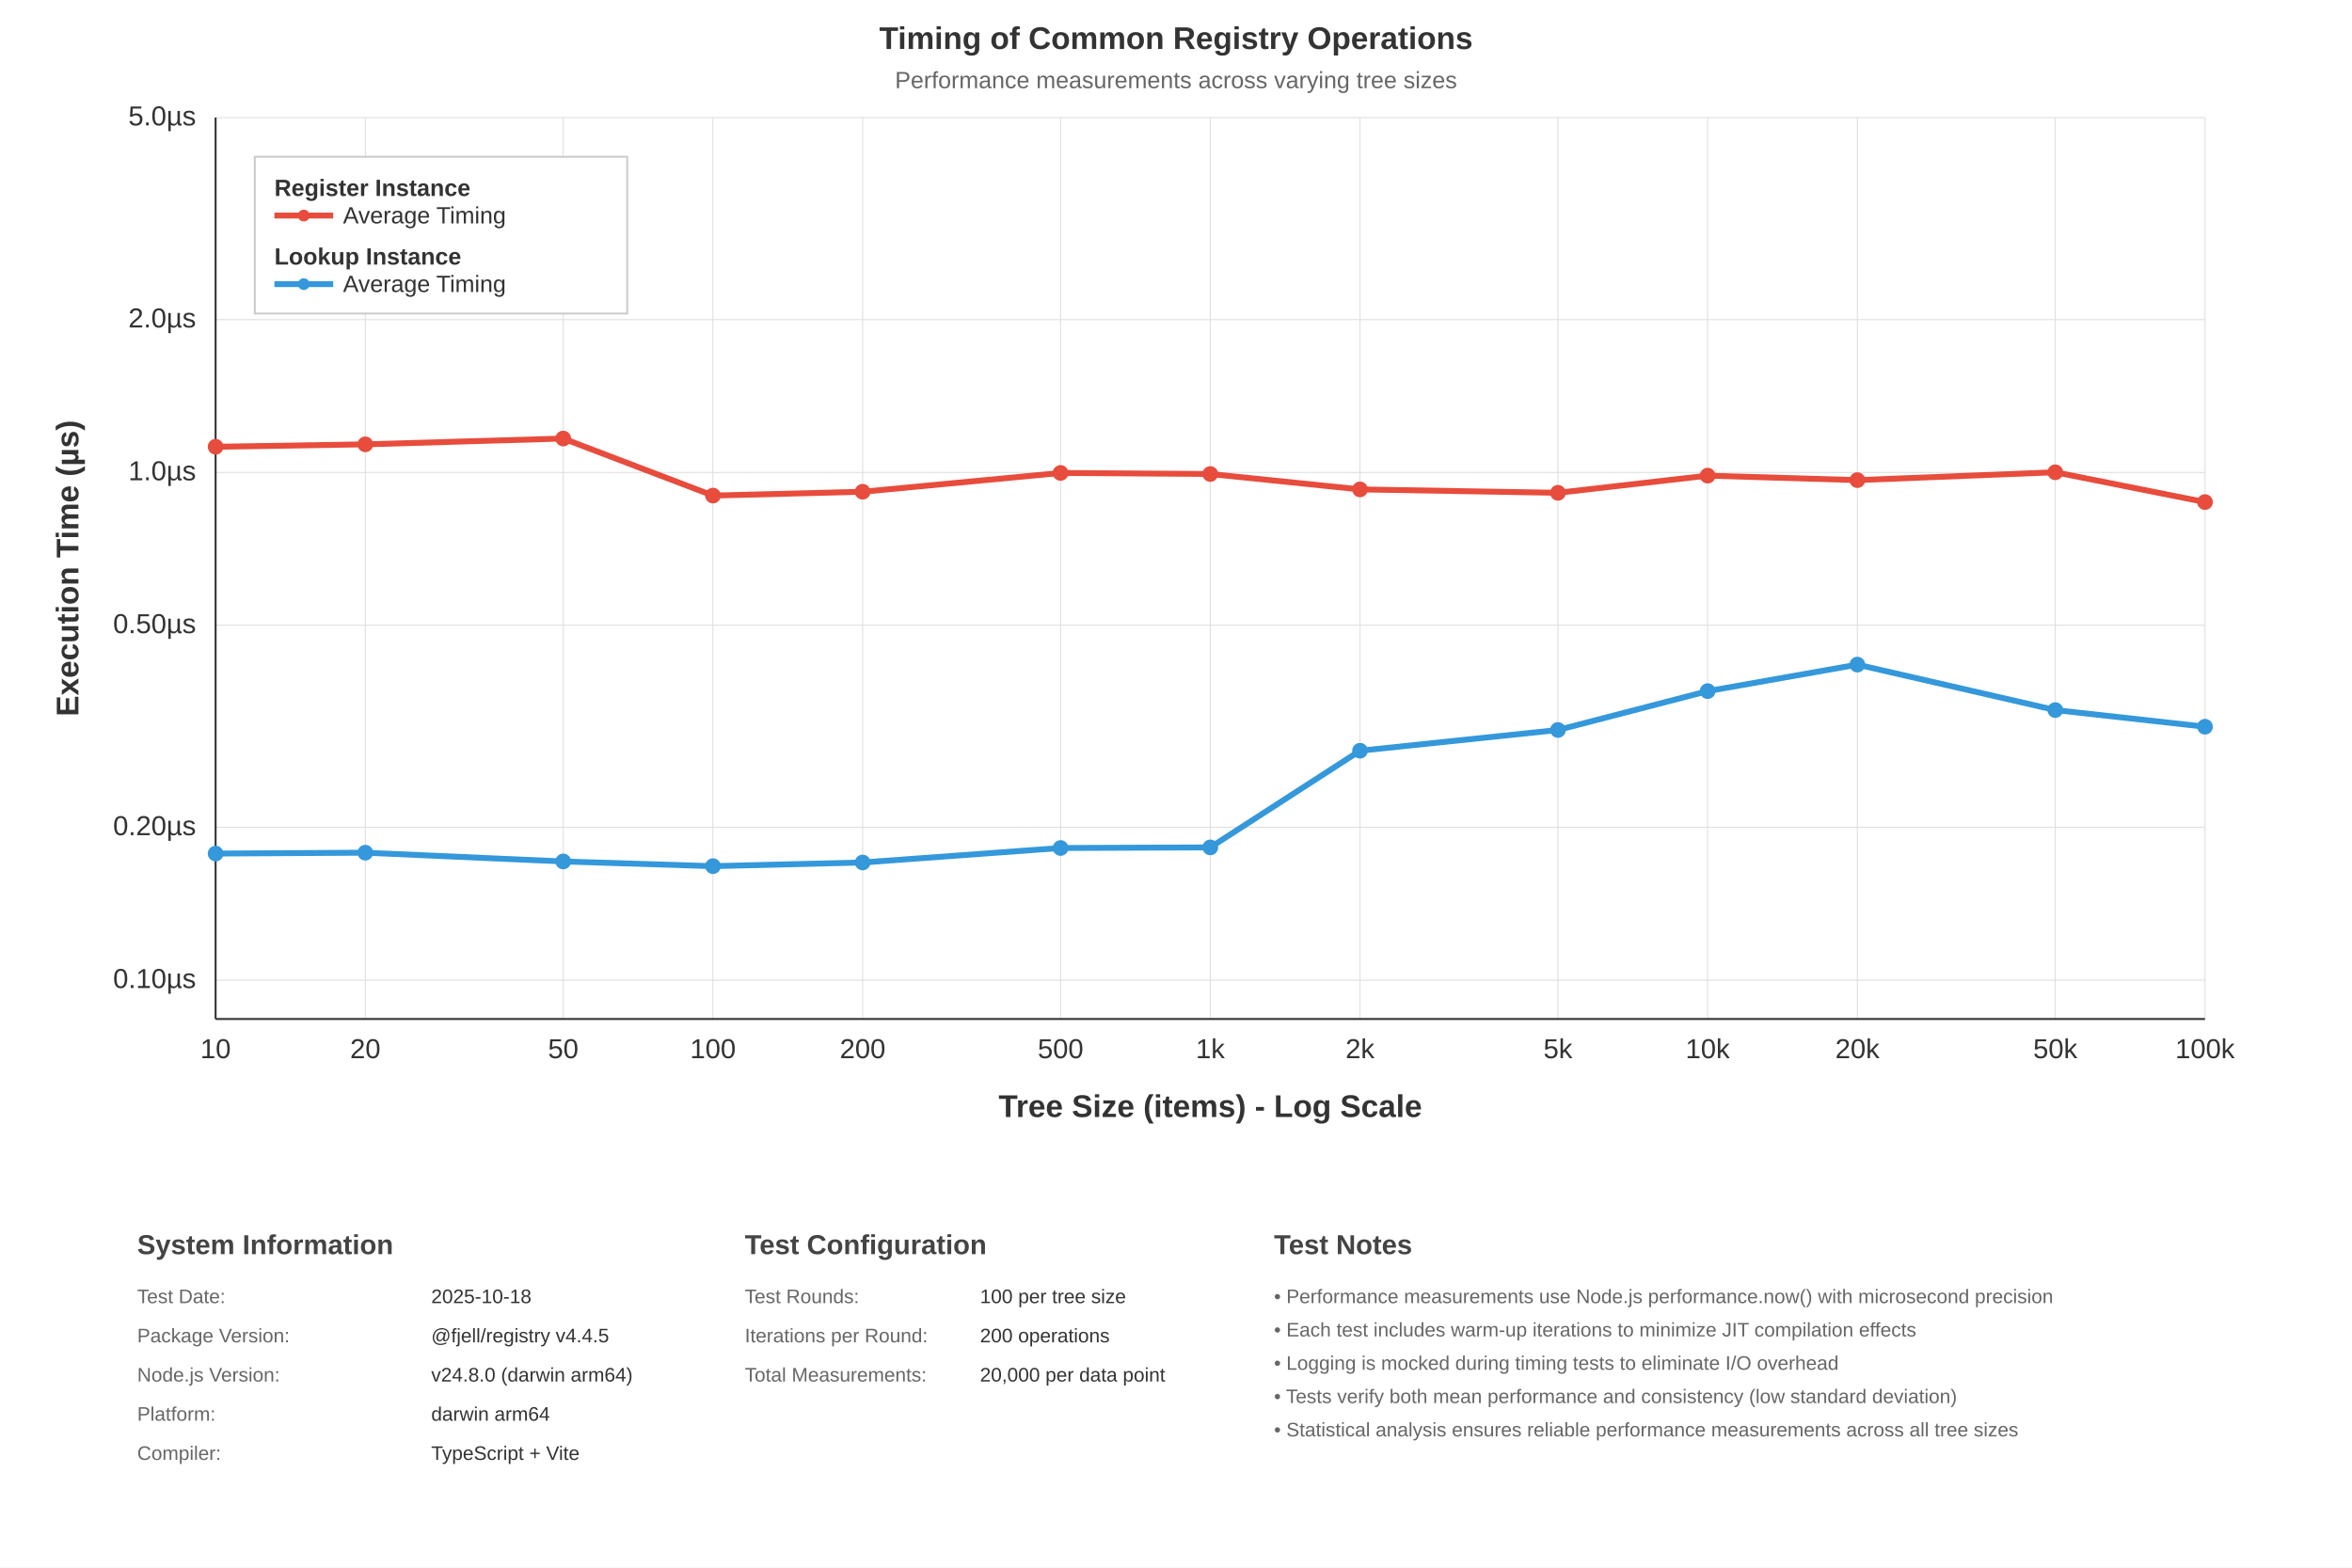
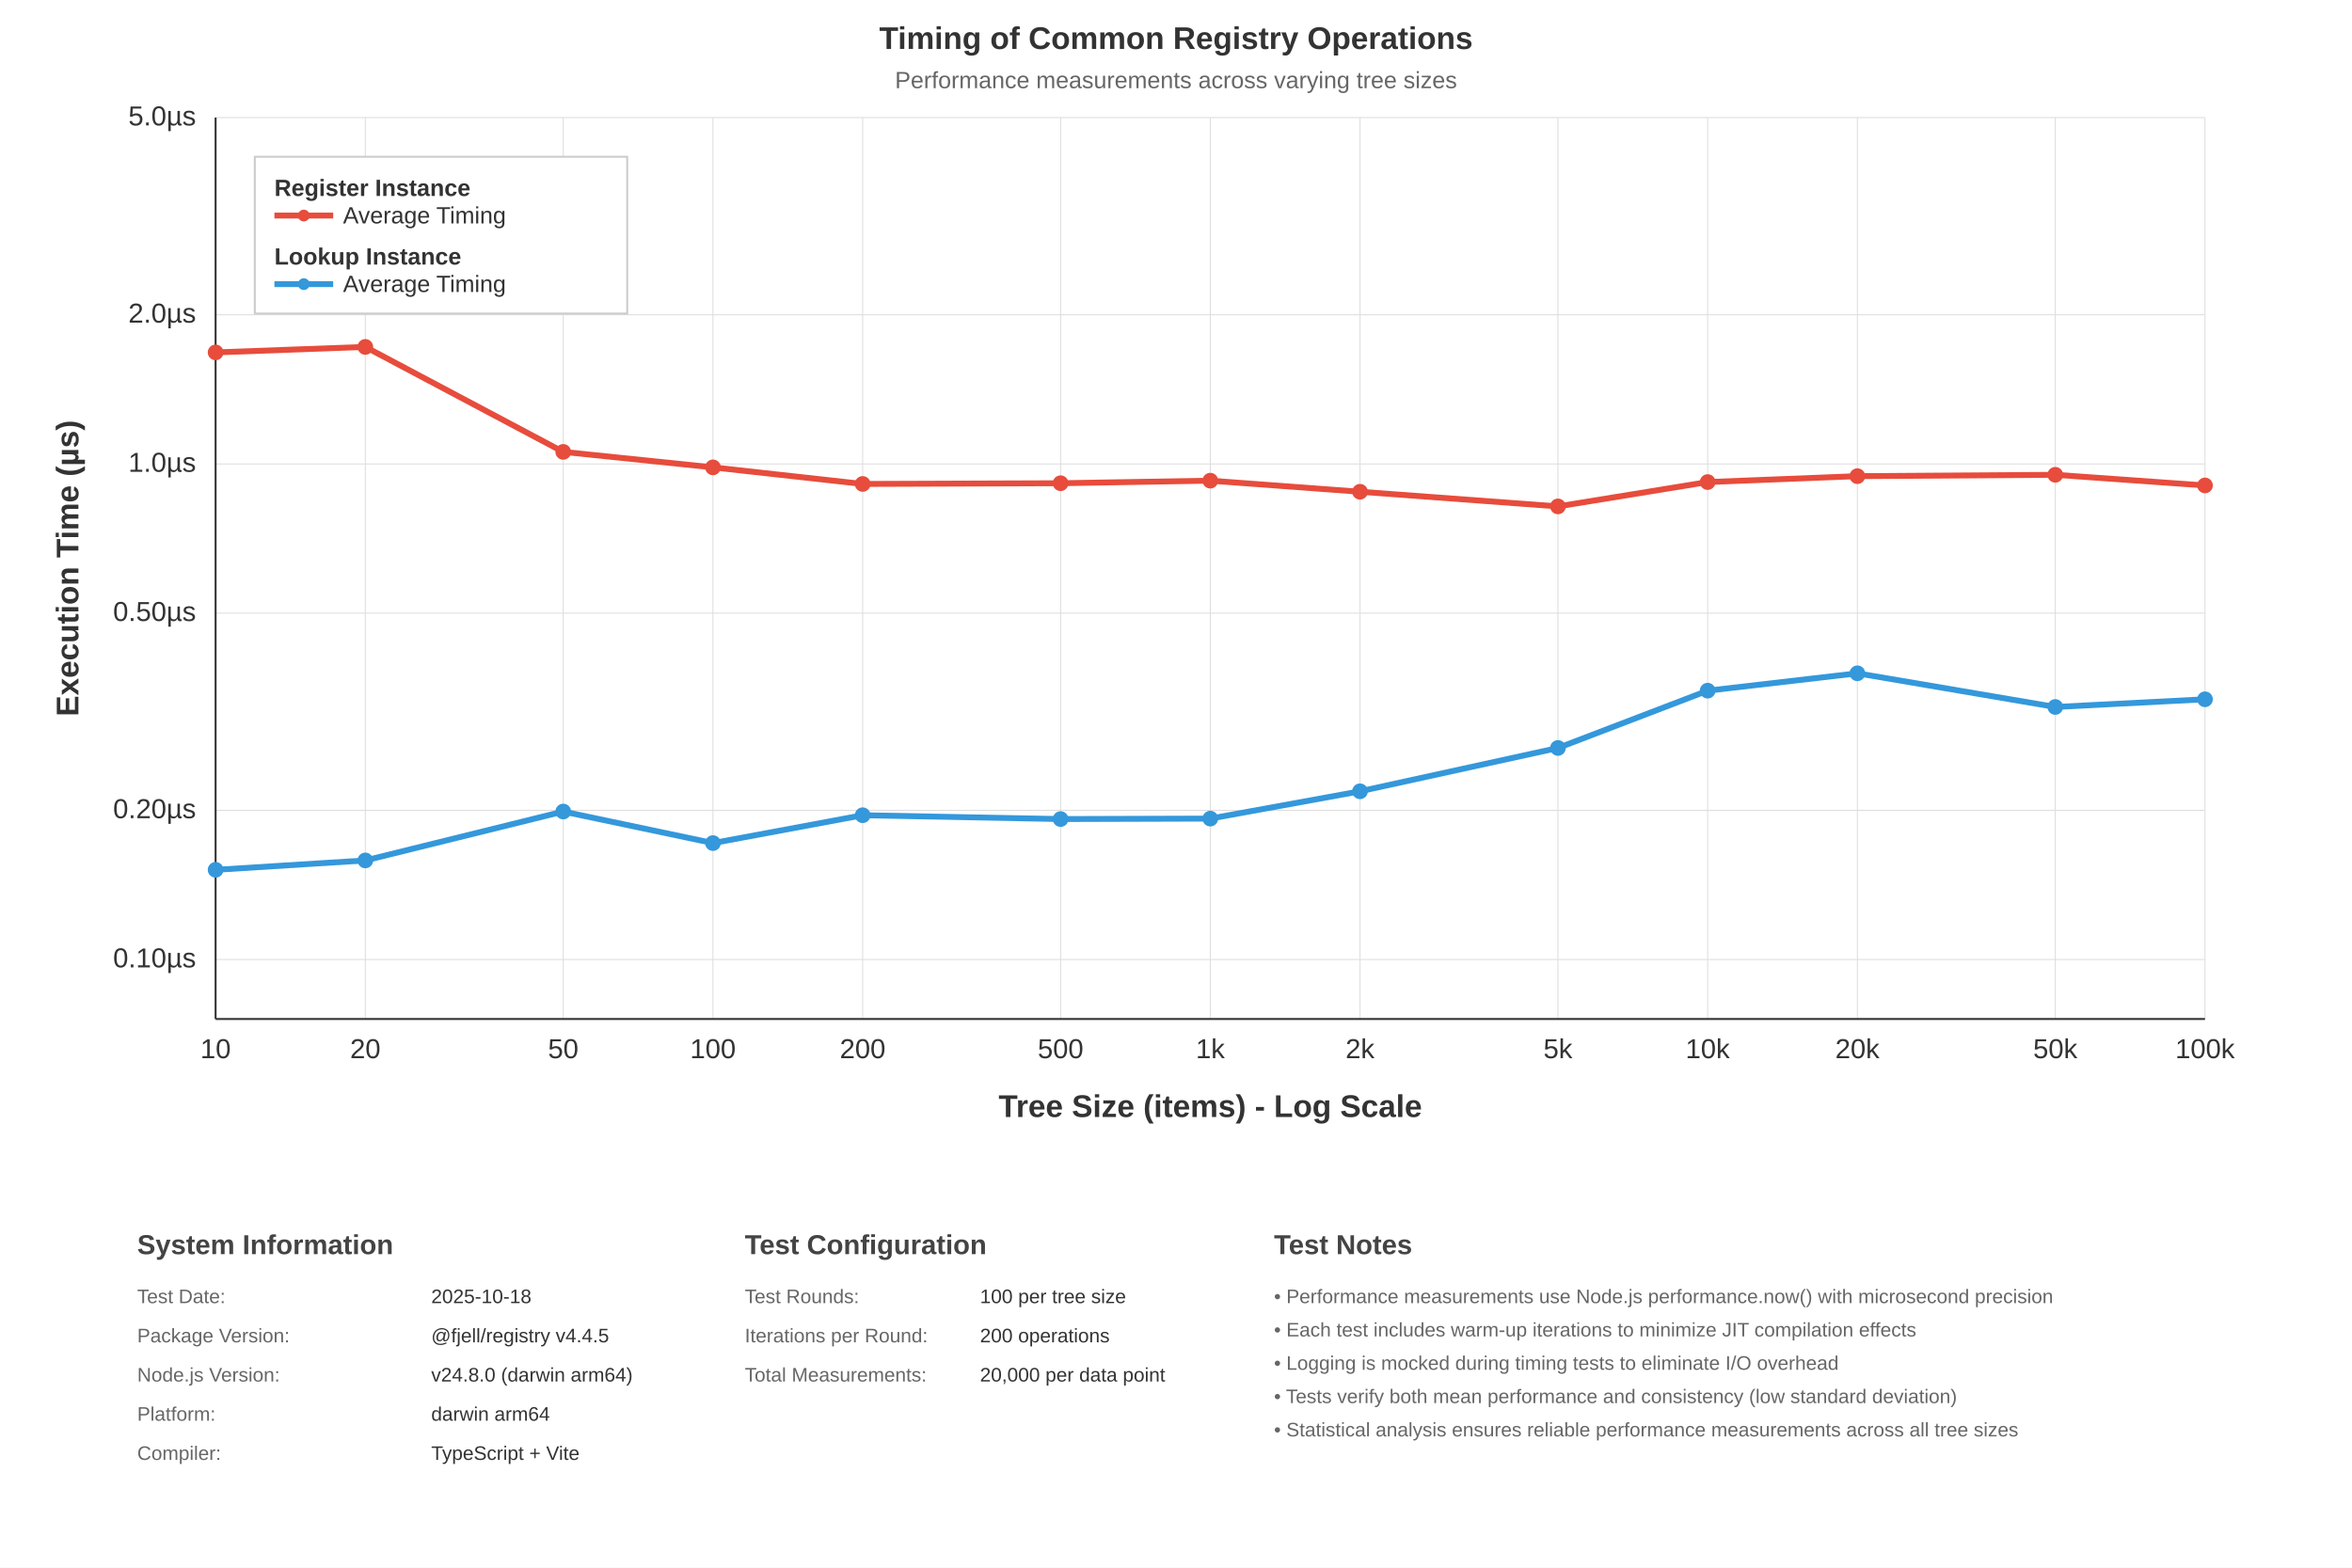
<svg xmlns="http://www.w3.org/2000/svg" width="1200" height="800">
  <style>
    .axis { stroke: #333; stroke-width: 1; }
    .grid { stroke: #ddd; stroke-width: 0.5; }
    .label { font-family: Arial, sans-serif; font-size: 14px; fill: #333; }
    .title { font-family: Arial, sans-serif; font-size: 16px; font-weight: bold; fill: #333; }
    .subtitle { font-family: Arial, sans-serif; font-size: 12px; fill: #666; }
    .register-mean { stroke: #e74c3c; stroke-width: 3; fill: none; }
    .lookup-mean { stroke: #3498db; stroke-width: 3; fill: none; }
    .register-band { fill: rgba(231, 76, 60, 0.2); stroke: #e74c3c; stroke-width: 1; }
    .lookup-band { fill: rgba(52, 152, 219, 0.2); stroke: #3498db; stroke-width: 1; }
    .register-dot { fill: #e74c3c; }
    .lookup-dot { fill: #3498db; }
    .legend { font-family: Arial, sans-serif; font-size: 12px; fill: #333; }
    .axis-title { font-family: Arial, sans-serif; font-size: 16px; font-weight: bold; fill: #333; }
    .metadata-title { font-family: Arial, sans-serif; font-size: 14px; font-weight: bold; fill: #333; }
    .metadata-section { font-family: Arial, sans-serif; font-size: 14px; font-weight: bold; fill: #444; }
    .metadata-label { font-family: Arial, sans-serif; font-size: 10px; fill: #666; }
    .metadata-value { font-family: Arial, sans-serif; font-size: 10px; fill: #333; }
  </style>
  <rect width="1200" height="800" fill="white" />
  <text x="600" y="25" text-anchor="middle" class="title">Timing of Common Registry Operations</text>
  <text x="600" y="45" text-anchor="middle" class="subtitle">Performance measurements across varying tree sizes</text>
  <g transform="translate(110,60)">
-     <line x1="0" y1="440.187" x2="1015" y2="440.187" class="grid" />
-     <text x="-10" y="444.187" text-anchor="end" class="label">0.10µs</text>
-     <line x1="0" y1="362.193" x2="1015" y2="362.193" class="grid" />
-     <text x="-10" y="366.193" text-anchor="end" class="label">0.20µs</text>
-     <line x1="0" y1="259.09" x2="1015" y2="259.09" class="grid" />
-     <text x="-10" y="263.09" text-anchor="end" class="label">0.50µs</text>
-     <line x1="0" y1="181.096" x2="1015" y2="181.096" class="grid" />
-     <text x="-10" y="185.096" text-anchor="end" class="label">1.0µs</text>
-     <line x1="0" y1="103.102" x2="1015" y2="103.102" class="grid" />
-     <text x="-10" y="107.102" text-anchor="end" class="label">2.0µs</text>
+     <line x1="0" y1="429.648" x2="1015" y2="429.648" class="grid" />
+     <text x="-10" y="433.648" text-anchor="end" class="label">0.10µs</text>
+     <line x1="0" y1="353.521" x2="1015" y2="353.521" class="grid" />
+     <text x="-10" y="357.521" text-anchor="end" class="label">0.20µs</text>
+     <line x1="0" y1="252.887" x2="1015" y2="252.887" class="grid" />
+     <text x="-10" y="256.887" text-anchor="end" class="label">0.50µs</text>
+     <line x1="0" y1="176.761" x2="1015" y2="176.761" class="grid" />
+     <text x="-10" y="180.761" text-anchor="end" class="label">1.0µs</text>
+     <line x1="0" y1="100.634" x2="1015" y2="100.634" class="grid" />
+     <text x="-10" y="104.634" text-anchor="end" class="label">2.0µs</text>
    <line x1="0" y1="0" x2="1015" y2="0" class="grid" />
    <text x="-10" y="4" text-anchor="end" class="label">5.0µs</text>
    <line x1="0" y1="0" x2="0" y2="460" class="grid" />
    <text x="0" y="480" text-anchor="middle" class="label">10</text>
    <line x1="76.386" y1="0" x2="76.386" y2="460" class="grid" />
    <text x="76.386" y="480" text-anchor="middle" class="label">20</text>
    <line x1="177.364" y1="0" x2="177.364" y2="460" class="grid" />
    <text x="177.364" y="480" text-anchor="middle" class="label">50</text>
    <line x1="253.75" y1="0" x2="253.75" y2="460" class="grid" />
    <text x="253.75" y="480" text-anchor="middle" class="label">100</text>
    <line x1="330.136" y1="0" x2="330.136" y2="460" class="grid" />
    <text x="330.136" y="480" text-anchor="middle" class="label">200</text>
    <line x1="431.114" y1="0" x2="431.114" y2="460" class="grid" />
    <text x="431.114" y="480" text-anchor="middle" class="label">500</text>
    <line x1="507.5" y1="0" x2="507.5" y2="460" class="grid" />
    <text x="507.5" y="480" text-anchor="middle" class="label">1k</text>
    <line x1="583.886" y1="0" x2="583.886" y2="460" class="grid" />
    <text x="583.886" y="480" text-anchor="middle" class="label">2k</text>
    <line x1="684.864" y1="0" x2="684.864" y2="460" class="grid" />
    <text x="684.864" y="480" text-anchor="middle" class="label">5k</text>
    <line x1="761.25" y1="0" x2="761.25" y2="460" class="grid" />
    <text x="761.25" y="480" text-anchor="middle" class="label">10k</text>
    <line x1="837.636" y1="0" x2="837.636" y2="460" class="grid" />
    <text x="837.636" y="480" text-anchor="middle" class="label">20k</text>
    <line x1="938.614" y1="0" x2="938.614" y2="460" class="grid" />
    <text x="938.614" y="480" text-anchor="middle" class="label">50k</text>
    <line x1="1015" y1="0" x2="1015" y2="460" class="grid" />
    <text x="1015" y="480" text-anchor="middle" class="label">100k</text>
    <line x1="0" y1="0" x2="0" y2="460" class="axis" />
    <line x1="0" y1="460" x2="1015" y2="460" class="axis" />
    <text x="507.5" y="510" text-anchor="middle" class="axis-title">Tree Size (items) - Log Scale</text>
    <text transform="rotate(-90,-70,230)" x="-70" y="230" text-anchor="middle" class="axis-title">Execution Time (µs)</text>
-     <path d="M 0 167.99 L 76.386 166.749 L 177.364 163.788 L 253.75 192.899 L 330.136 190.942 L 431.114 181.351 L 507.5 181.889 L 583.886 189.747 L 684.864 191.482 L 761.25 182.722 L 837.636 185.005 L 938.614 181.002 L 1015 196.217" class="register-mean" />
-     <path d="M 0 375.577 L 76.386 375.133 L 177.364 379.606 L 253.75 382.006 L 330.136 380.129 L 431.114 372.741 L 507.5 372.434 L 583.886 323.095 L 684.864 312.518 L 761.25 292.686 L 837.636 279.16 L 938.614 302.359 L 1015 310.848" class="lookup-mean" />
-     <circle cx="0" cy="167.99" r="4" class="register-dot" />
-     <circle cx="76.386" cy="166.749" r="4" class="register-dot" />
-     <circle cx="177.364" cy="163.788" r="4" class="register-dot" />
-     <circle cx="253.75" cy="192.899" r="4" class="register-dot" />
-     <circle cx="330.136" cy="190.942" r="4" class="register-dot" />
-     <circle cx="431.114" cy="181.351" r="4" class="register-dot" />
-     <circle cx="507.5" cy="181.889" r="4" class="register-dot" />
-     <circle cx="583.886" cy="189.747" r="4" class="register-dot" />
-     <circle cx="684.864" cy="191.482" r="4" class="register-dot" />
-     <circle cx="761.25" cy="182.722" r="4" class="register-dot" />
-     <circle cx="837.636" cy="185.005" r="4" class="register-dot" />
-     <circle cx="938.614" cy="181.002" r="4" class="register-dot" />
-     <circle cx="1015" cy="196.217" r="4" class="register-dot" />
-     <circle cx="0" cy="375.577" r="4" class="lookup-dot" />
-     <circle cx="76.386" cy="375.133" r="4" class="lookup-dot" />
-     <circle cx="177.364" cy="379.606" r="4" class="lookup-dot" />
-     <circle cx="253.75" cy="382.006" r="4" class="lookup-dot" />
-     <circle cx="330.136" cy="380.129" r="4" class="lookup-dot" />
-     <circle cx="431.114" cy="372.741" r="4" class="lookup-dot" />
-     <circle cx="507.5" cy="372.434" r="4" class="lookup-dot" />
-     <circle cx="583.886" cy="323.095" r="4" class="lookup-dot" />
-     <circle cx="684.864" cy="312.518" r="4" class="lookup-dot" />
-     <circle cx="761.25" cy="292.686" r="4" class="lookup-dot" />
-     <circle cx="837.636" cy="279.16" r="4" class="lookup-dot" />
-     <circle cx="938.614" cy="302.359" r="4" class="lookup-dot" />
-     <circle cx="1015" cy="310.848" r="4" class="lookup-dot" />
+     <path d="M 0 119.83 L 76.386 117.028 L 177.364 170.602 L 253.75 178.499 L 330.136 186.962 L 431.114 186.597 L 507.5 185.285 L 583.886 190.944 L 684.864 198.42 L 761.25 185.997 L 837.636 182.985 L 938.614 182.292 L 1015 187.721" class="register-mean" />
+     <path d="M 0 383.873 L 76.386 379.087 L 177.364 354.133 L 253.75 370.233 L 330.136 356.017 L 431.114 357.972 L 507.5 357.734 L 583.886 343.805 L 684.864 321.693 L 761.25 292.452 L 837.636 283.591 L 938.614 300.771 L 1015 296.853" class="lookup-mean" />
+     <circle cx="0" cy="119.83" r="4" class="register-dot" />
+     <circle cx="76.386" cy="117.028" r="4" class="register-dot" />
+     <circle cx="177.364" cy="170.602" r="4" class="register-dot" />
+     <circle cx="253.75" cy="178.499" r="4" class="register-dot" />
+     <circle cx="330.136" cy="186.962" r="4" class="register-dot" />
+     <circle cx="431.114" cy="186.597" r="4" class="register-dot" />
+     <circle cx="507.5" cy="185.285" r="4" class="register-dot" />
+     <circle cx="583.886" cy="190.944" r="4" class="register-dot" />
+     <circle cx="684.864" cy="198.42" r="4" class="register-dot" />
+     <circle cx="761.25" cy="185.997" r="4" class="register-dot" />
+     <circle cx="837.636" cy="182.985" r="4" class="register-dot" />
+     <circle cx="938.614" cy="182.292" r="4" class="register-dot" />
+     <circle cx="1015" cy="187.721" r="4" class="register-dot" />
+     <circle cx="0" cy="383.873" r="4" class="lookup-dot" />
+     <circle cx="76.386" cy="379.087" r="4" class="lookup-dot" />
+     <circle cx="177.364" cy="354.133" r="4" class="lookup-dot" />
+     <circle cx="253.75" cy="370.233" r="4" class="lookup-dot" />
+     <circle cx="330.136" cy="356.017" r="4" class="lookup-dot" />
+     <circle cx="431.114" cy="357.972" r="4" class="lookup-dot" />
+     <circle cx="507.5" cy="357.734" r="4" class="lookup-dot" />
+     <circle cx="583.886" cy="343.805" r="4" class="lookup-dot" />
+     <circle cx="684.864" cy="321.693" r="4" class="lookup-dot" />
+     <circle cx="761.25" cy="292.452" r="4" class="lookup-dot" />
+     <circle cx="837.636" cy="283.591" r="4" class="lookup-dot" />
+     <circle cx="938.614" cy="300.771" r="4" class="lookup-dot" />
+     <circle cx="1015" cy="296.853" r="4" class="lookup-dot" />
    <g transform="translate(20, 20)">
      <rect x="0" y="0" width="190" height="80" fill="white" stroke="#ccc" stroke-width="1" />
      <text x="10" y="20" class="legend" font-weight="bold">Register Instance</text>
      <line x1="10" y1="30" x2="40" y2="30" class="register-mean" />
      <circle cx="25" cy="30" r="3" class="register-dot" />
      <text x="45" y="34" class="legend">Average Timing</text>
      <text x="10" y="55" class="legend" font-weight="bold">Lookup Instance</text>
      <line x1="10" y1="65" x2="40" y2="65" class="lookup-mean" />
      <circle cx="25" cy="65" r="3" class="lookup-dot" />
      <text x="45" y="69" class="legend">Average Timing</text>
    </g>
  </g>
  <g transform="translate(50, 620)">
    <g transform="translate(20, 20)">
      <text x="0" y="0" class="metadata-section">System Information</text>
      <text x="0" y="25" class="metadata-label">Test Date:</text>
      <text x="150" y="25" class="metadata-value">2025-10-18</text>
      <text x="0" y="45" class="metadata-label">Package Version:</text>
      <text x="150" y="45" class="metadata-value">@fjell/registry v4.4.5</text>
      <text x="0" y="65" class="metadata-label">Node.js Version:</text>
      <text x="150" y="65" class="metadata-value">v24.8.0 (darwin arm64)</text>
      <text x="0" y="85" class="metadata-label">Platform:</text>
      <text x="150" y="85" class="metadata-value">darwin arm64</text>
      <text x="0" y="105" class="metadata-label">Compiler:</text>
      <text x="150" y="105" class="metadata-value">TypeScript + Vite</text>
    </g>
    <g transform="translate(330, 20)">
      <text x="0" y="0" class="metadata-section">Test Configuration</text>
      <text x="0" y="25" class="metadata-label">Test Rounds:</text>
      <text x="120" y="25" class="metadata-value">100 per tree size</text>
      <text x="0" y="45" class="metadata-label">Iterations per Round:</text>
      <text x="120" y="45" class="metadata-value">200 operations</text>
      <text x="0" y="65" class="metadata-label">Total Measurements:</text>
      <text x="120" y="65" class="metadata-value">20,000 per data point</text>
    </g>
    <g transform="translate(600, 20)">
      <text x="0" y="0" class="metadata-section">Test Notes</text>
      <text x="0" y="25" class="metadata-label">• Performance measurements use Node.js performance.now() with microsecond precision</text>
      <text x="0" y="42" class="metadata-label">• Each test includes warm-up iterations to minimize JIT compilation effects</text>
      <text x="0" y="59" class="metadata-label">• Logging is mocked during timing tests to eliminate I/O overhead</text>
      <text x="0" y="76" class="metadata-label">• Tests verify both mean performance and consistency (low standard deviation)</text>
      <text x="0" y="93" class="metadata-label">• Statistical analysis ensures reliable performance measurements across all tree sizes</text>
    </g>
  </g>
</svg>
